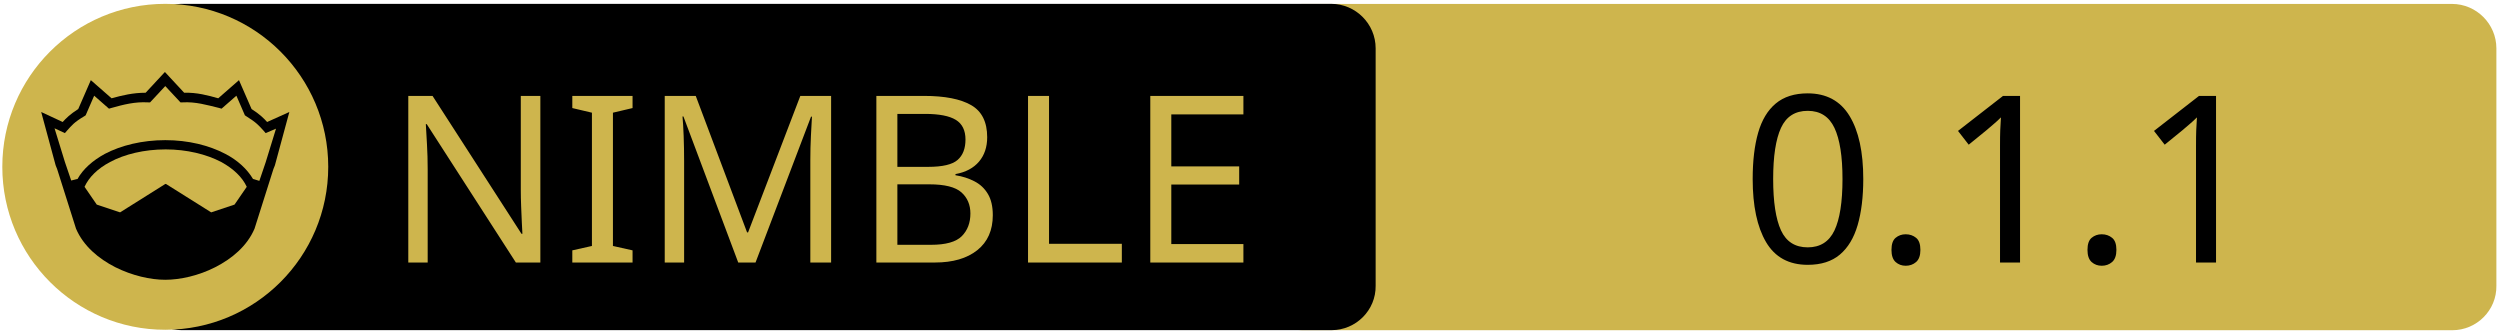
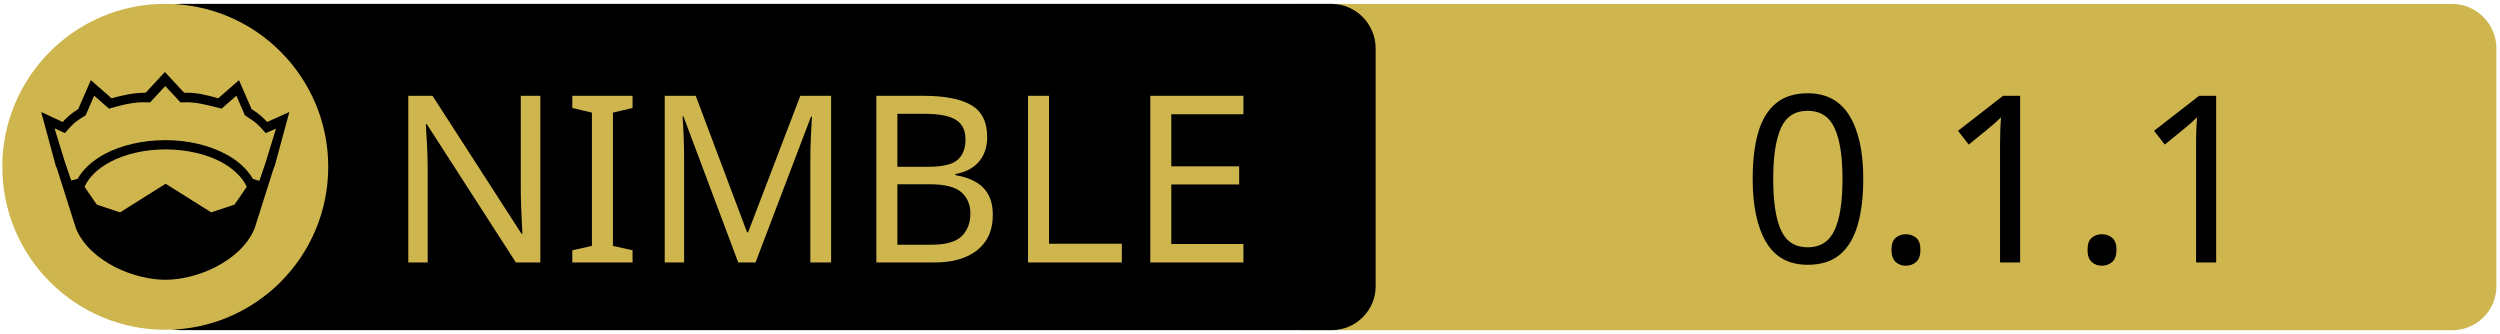
<svg xmlns="http://www.w3.org/2000/svg" xmlns:xlink="http://www.w3.org/1999/xlink" width="675" height="90" xml:space="preserve" version="1.1">
  <a xlink:href="https://github.com/Gruruya/nmostr">
    <g>
      <path fill="#CEB54D" id="svg_15" d="m662.123,89.159l-310.5,0c-6.6,0 -12,-5.4 -12,-12l0,-64.1c0,-6.6 5.4,-12 12,-12l310.4,0c6.6,0 12,5.4 12,12l0,64.1c0.1,6.6 -5.3,12 -11.9,12z" />
      <path id="svg_1" d="m359.524,89.139l-310.5,0c-6.6,0 -12,-5.4 -12,-12l0,-64.1c0,-6.6 5.4,-12 12,-12l310.4,0c6.6,0 12,5.4 12,12l0,64.1c0.1,6.6 -5.3,12 -11.9,12z" />
      <rect id="svg_2" fill="none" height="45.9" width="315.3" class="st0" y="24.539" x="60.224" />
      <circle id="svg_4" fill="#CEB54D" r="44" cy="45.039" cx="44.624" class="st1" />
      <g id="XMLID_4_">
        <path id="svg_5" d="m78.124,30.239l-3.9,14.4l-0.4,1l-5.1,16.1c0,0 0,0 0,0c-2,4.7 -6.1,8.1 -10.6,10.4c-4.5,2.3 -9.5,3.4 -13.5,3.4c-4,0 -8.9,-1.1 -13.5,-3.4c-4.5,-2.3 -8.6,-5.7 -10.6,-10.4c0,0 0,0 0,0l-5.1,-16.1l-0.4,-1l-3.9,-14.4l5.8,2.7c0.9,-1 2,-2.1 4.2,-3.5l3.4,-7.8l5.6,4.9c2.9,-0.8 5.8,-1.5 9.2,-1.5l5.2,-5.6l5.2,5.6c3.4,-0.1 6.4,0.7 9.2,1.5l5.6,-4.9l3.4,7.8c2.2,1.4 3.3,2.5 4.2,3.5l6,-2.7z" />
        <g id="XMLID_6_">
          <g id="svg_6">
            <path id="svg_7" fill="#CEB54D" d="m66.624,50.439l-3.3,4.8l-6.3,2.1l-12.1,-7.6c-0.1,-0.1 -0.3,-0.1 -0.4,0l-12.1,7.6l-6.3,-2.1l-3.3,-4.8c1.2,-2.6 3.5,-4.9 6.9,-6.7c3.9,-2.1 9.2,-3.4 15,-3.4c5.7,0 11,1.3 15,3.4c3.3,1.8 5.7,4.1 6.9,6.7z" class="st1" />
          </g>
          <g id="svg_8" />
        </g>
        <g id="XMLID_5_">
          <g id="svg_9">
            <path id="svg_10" fill="#CEB54D" d="m74.524,34.739l-2.8,9.1l-1.7,5l-1.6,-0.5c0,0 -0.1,0 -0.1,0c-1.6,-2.7 -4.2,-5.1 -7.5,-6.8c-4.4,-2.3 -10,-3.7 -16.2,-3.7c-6.2,0 -11.9,1.4 -16.3,3.7c-3.3,1.8 -5.9,4.1 -7.4,6.8c0,0 -0.1,0 -0.1,0l-1.6,0.4l-1.7,-5l-2.8,-9.1l2.8,1.3l0.6,-0.7c1.2,-1.3 1.8,-2.2 4.7,-3.9l0.3,-0.2l2.3,-5.3l4,3.5l0.7,-0.2c3.2,-0.9 6.3,-1.7 9.8,-1.5l0.6,0l4.1,-4.4l4.1,4.4l0.6,0c3.5,-0.2 6.5,0.7 9.8,1.5l0.7,0.2l4,-3.5l2.3,5.3l0.3,0.2c2.9,1.8 3.5,2.6 4.7,3.9l0.6,0.7l2.8,-1.2z" class="st1" />
          </g>
          <g id="svg_11" />
        </g>
      </g>
-       <text x="-442" y="-350" id="svg_16" font-size="63px" font-family="'PT Sans Caption'" fill="#CEB54D" class="st1 st2 st3" transform="matrix(1 0 0 1 546.13 420.879)">NIMBLE</text>
-       <text x="-76.0" y="-350" id="svg_17" font-size="63px" font-family="'PT Sans Caption'" fill="#000000" class="st1 st2 st3" transform="matrix(1 0 0 1 546.13 420.879)">0.1.1</text>
+       <text x="-442" y="-350.021" id="svg_16" font-size="63px" font-family="'PT Sans Caption'" fill="#CEB54D" class="st1 st2 st3" transform="matrix(1 0 0 1 546.13 420.879)">NIMBLE</text>
+       <text x="-76.0" y="-350.012" id="svg_17" font-size="63.012px" font-family="'PT Sans Caption'" fill="#000000" class="st1 st2 st3" transform="matrix(1 0 0 1 546.13 420.879)">0.1.1</text>
    </g>
  </a>
</svg>
